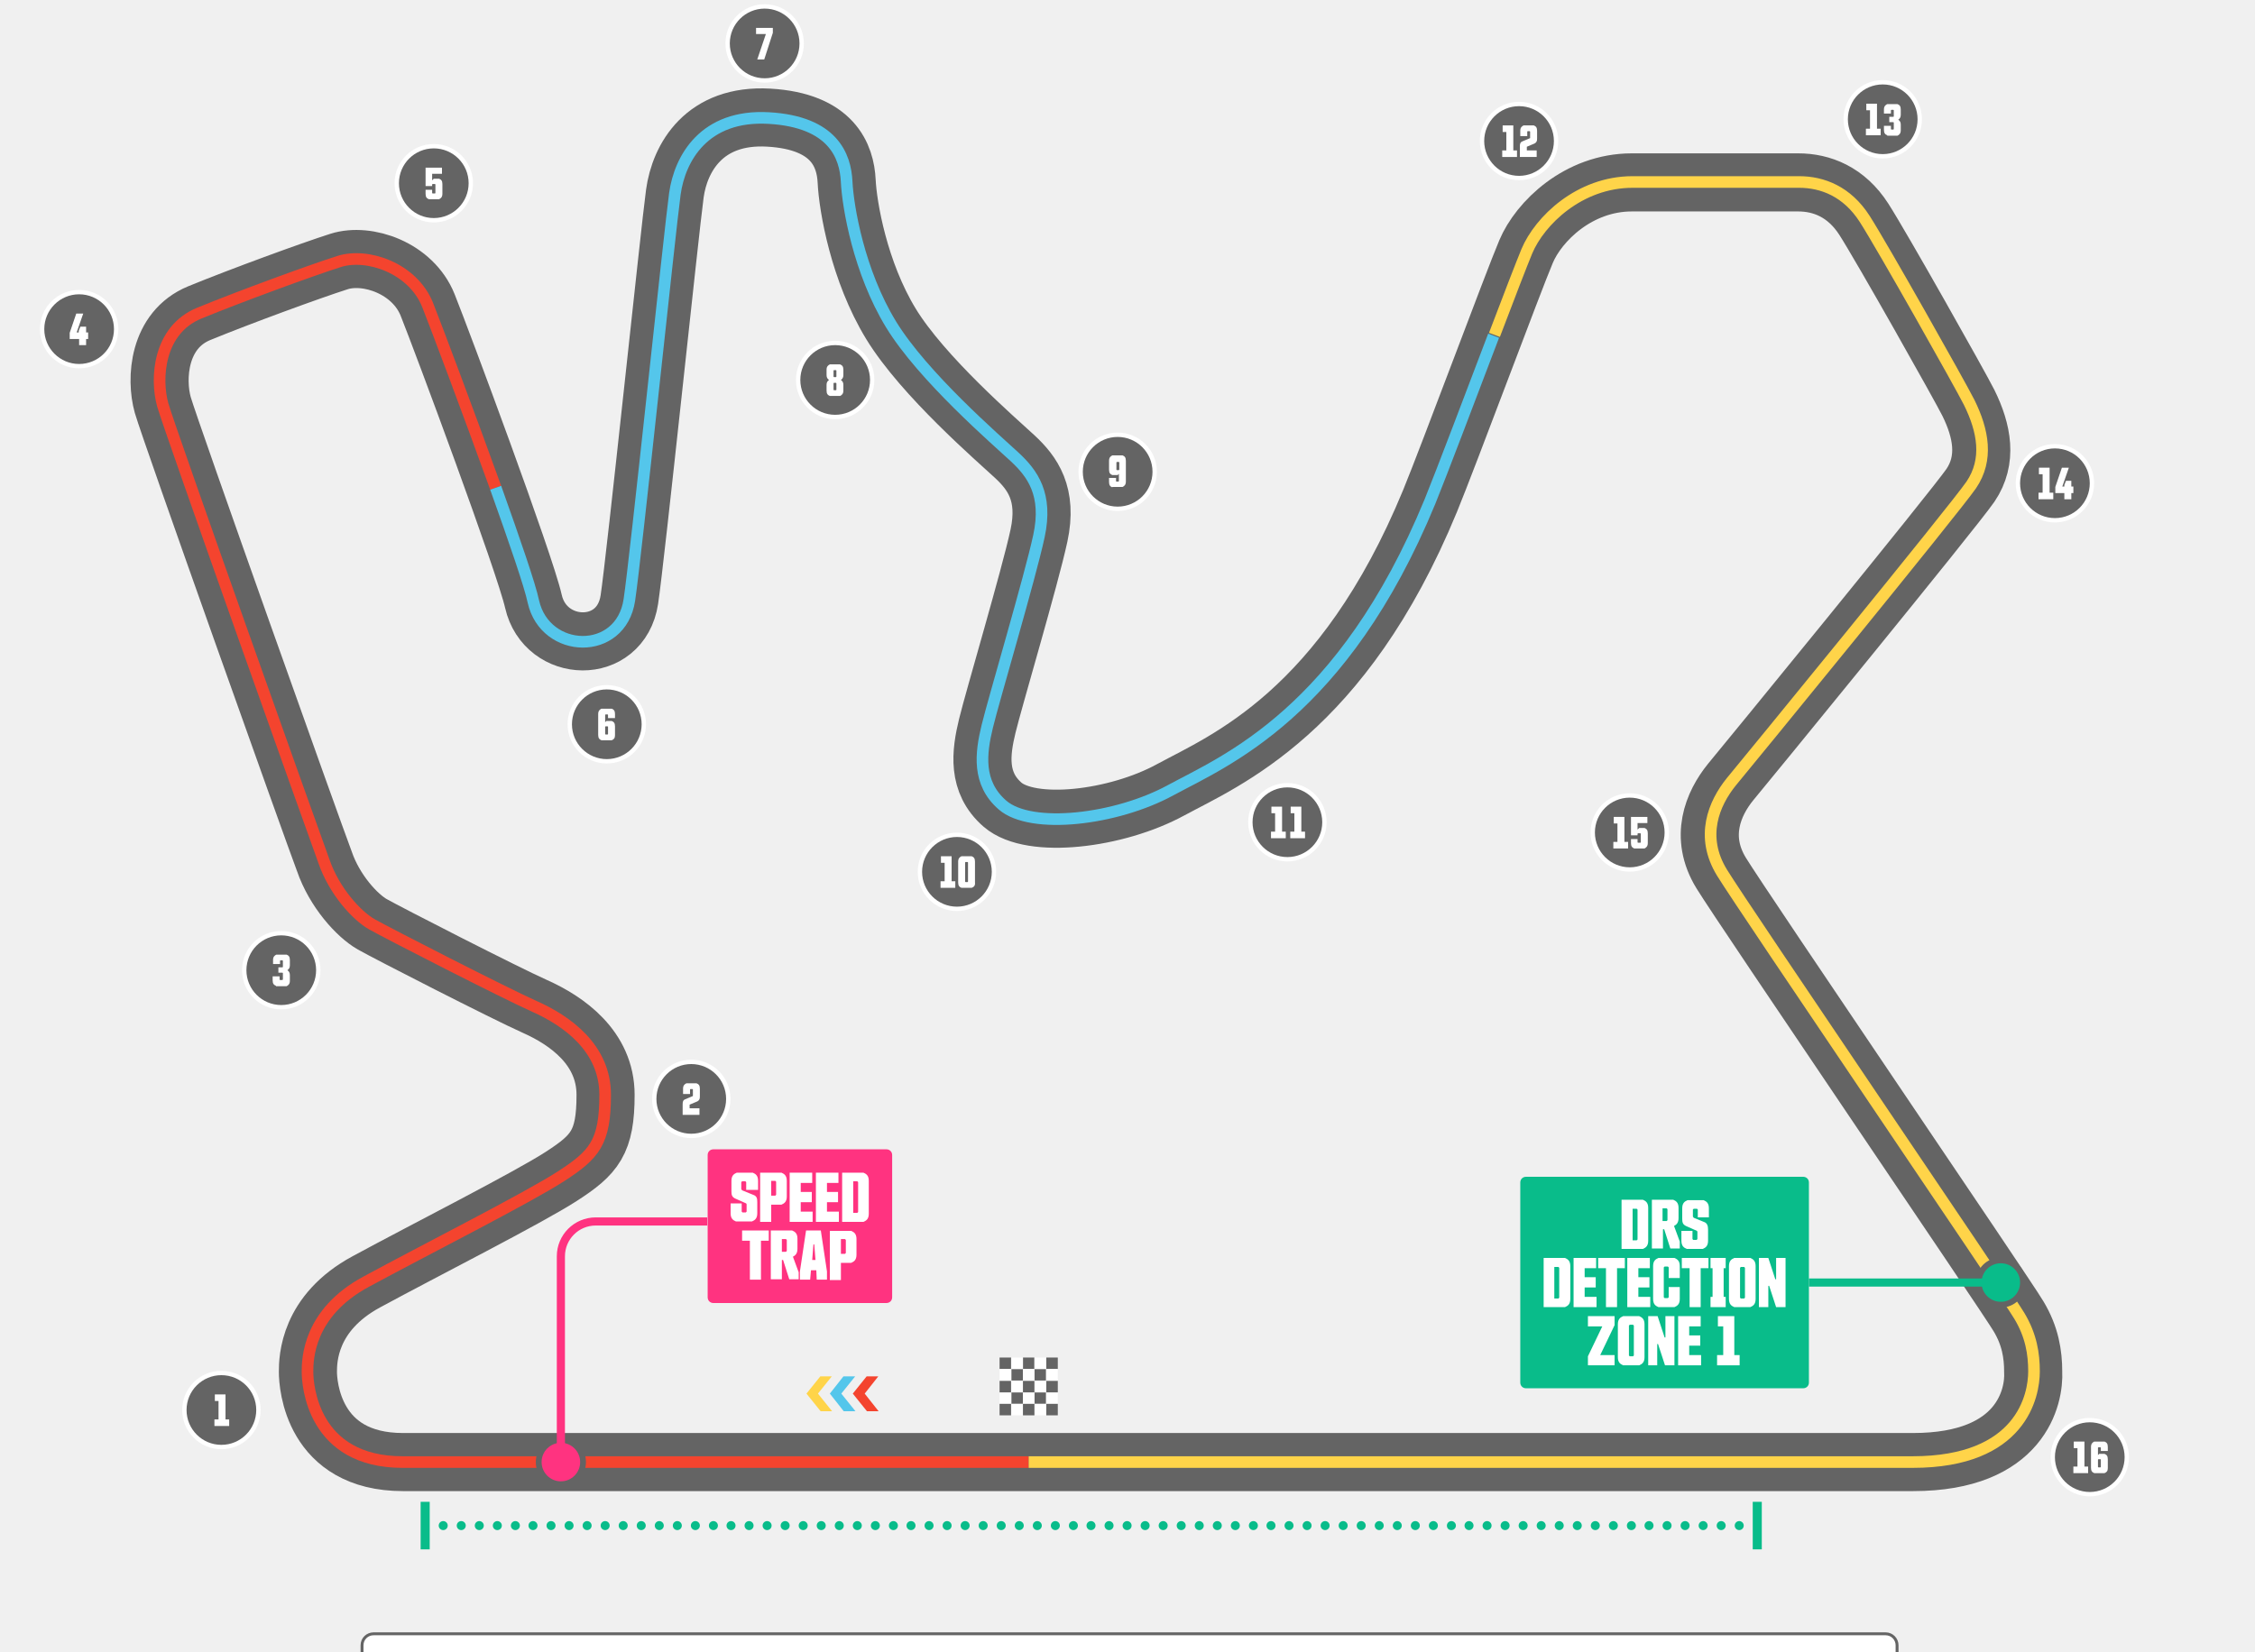
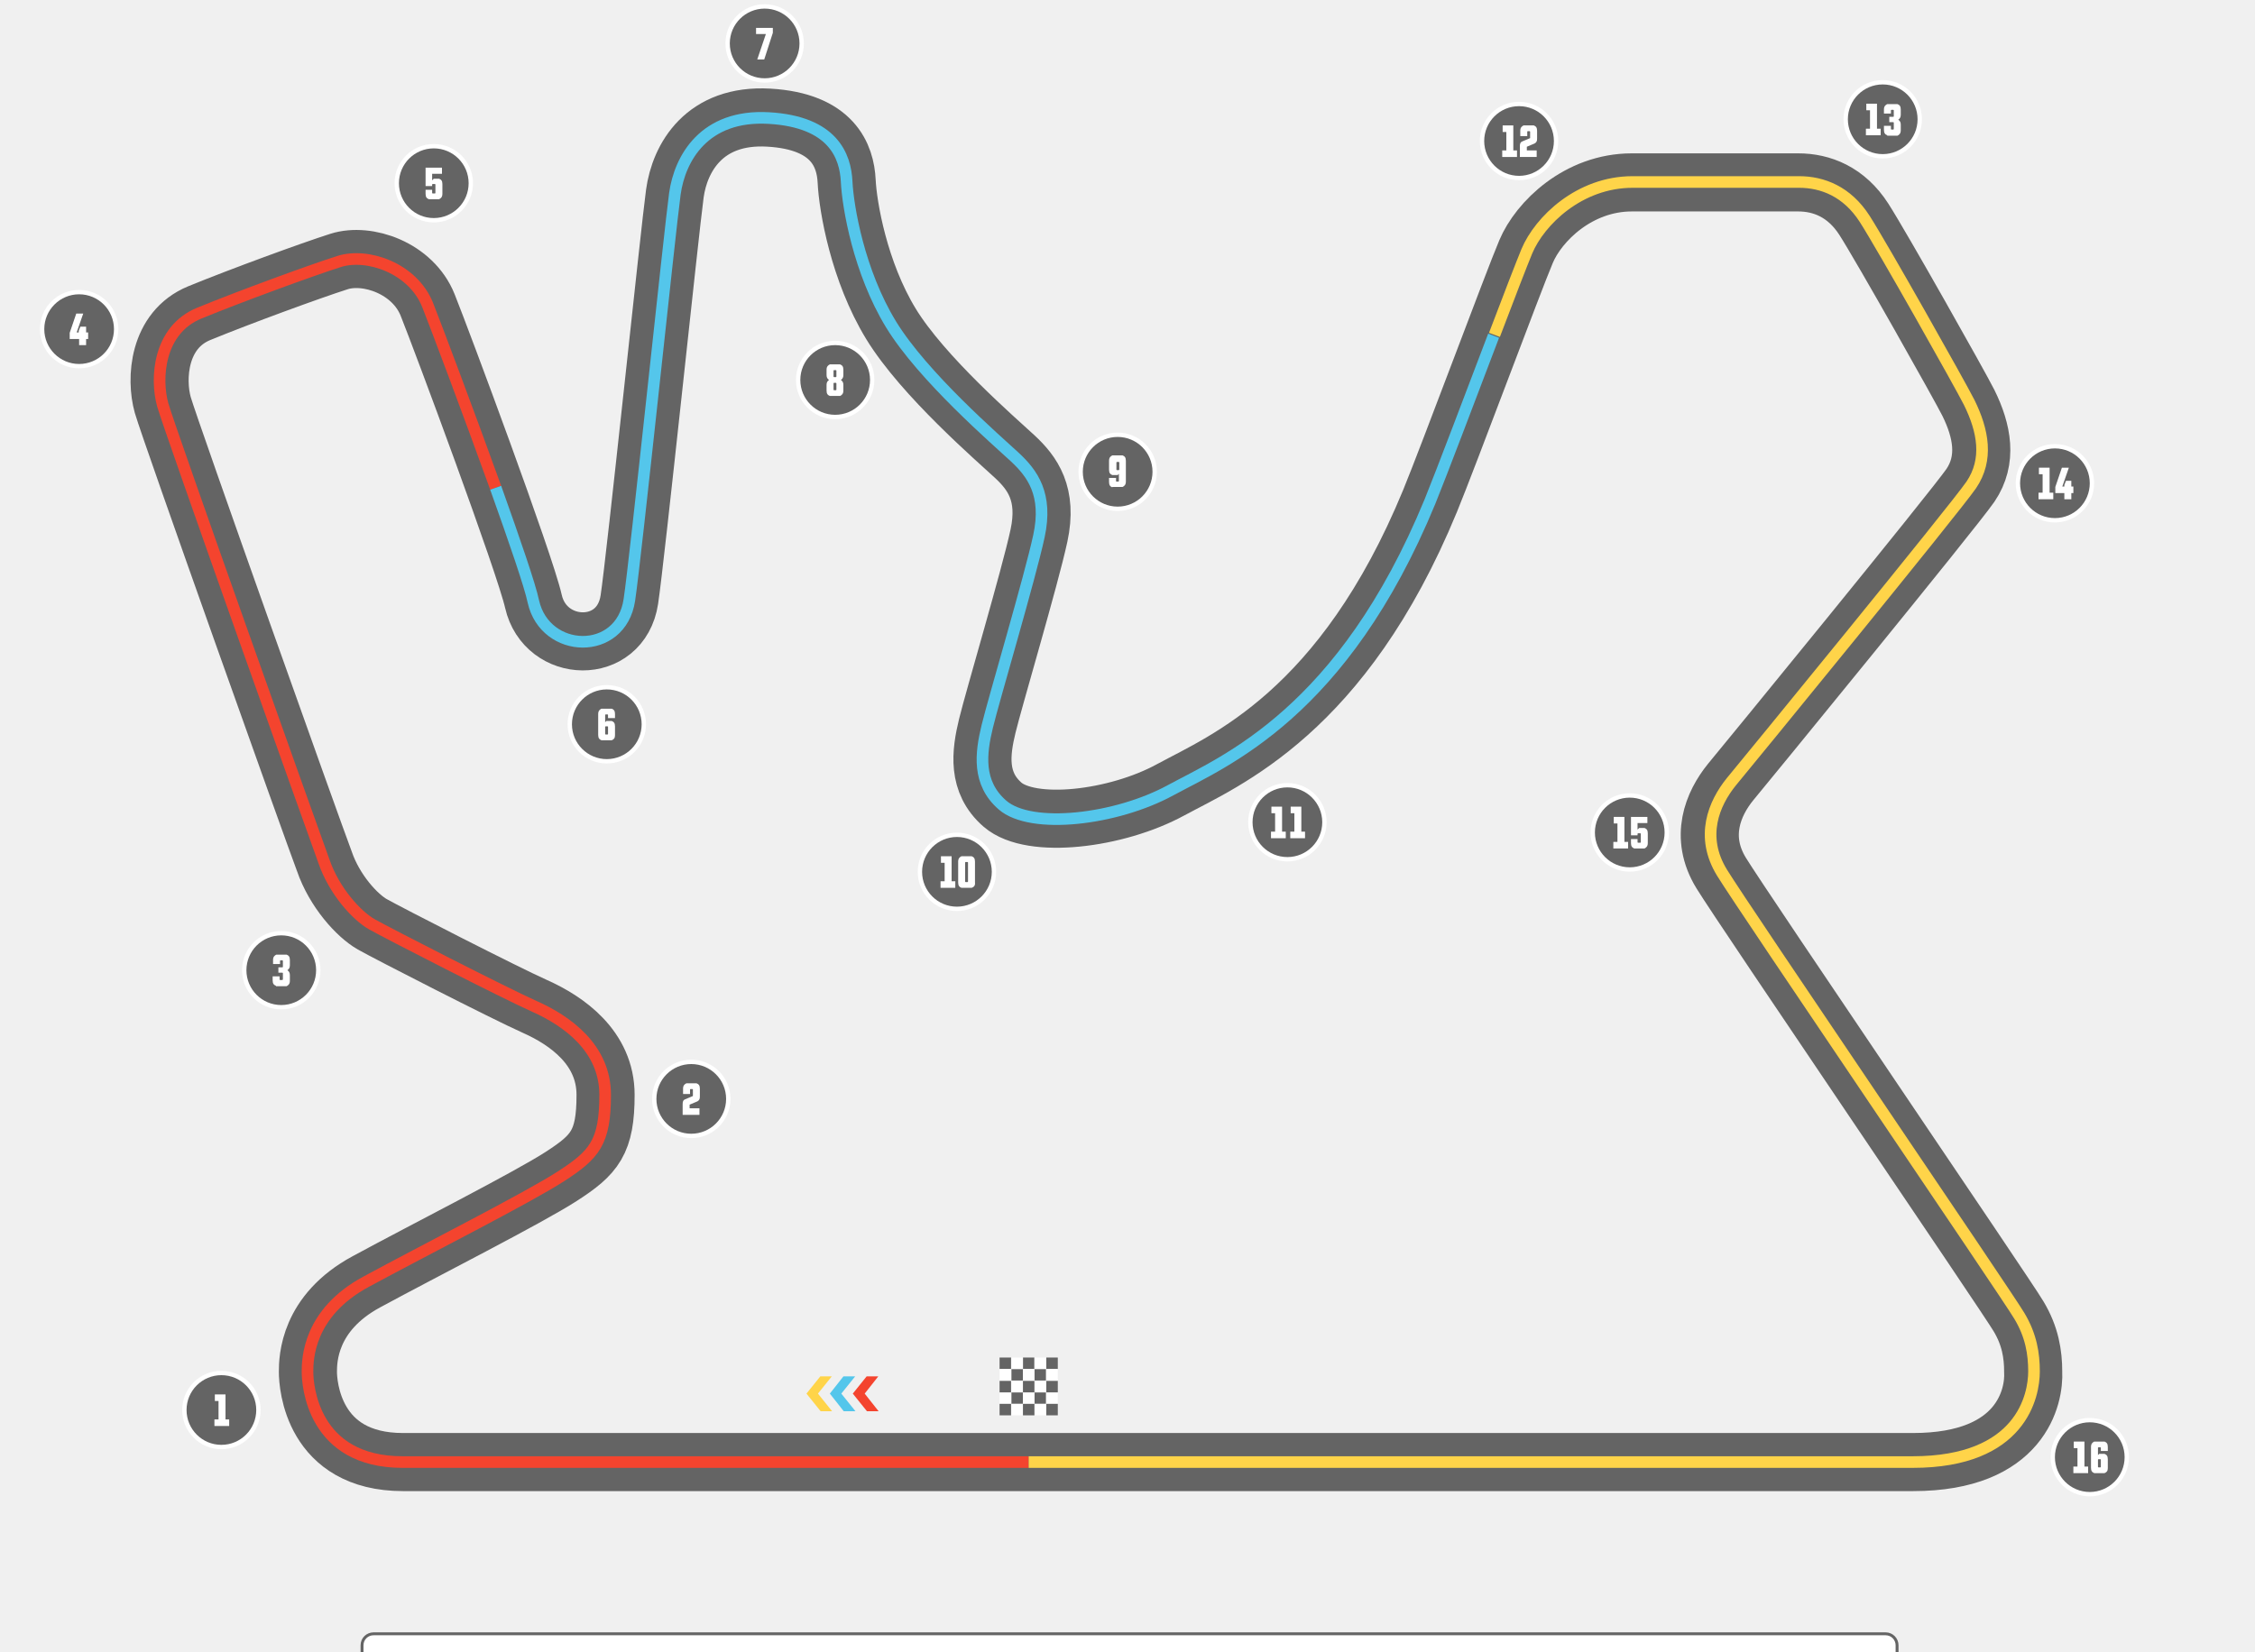
<svg xmlns="http://www.w3.org/2000/svg" xmlns:xlink="http://www.w3.org/1999/xlink" version="1.1" x="0px" y="0px" viewBox="0 0 550 403" style="enable-background:new 0 0 550 443.7;" xml:space="preserve">
  <style type="text/css">
	.st0{fill:none;stroke:#646464;stroke-width:14.173;stroke-miterlimit:10;}
	.st1{fill:none;stroke:#F4442E;stroke-width:2.835;stroke-miterlimit:10;}
	.st2{fill:none;stroke:#FFD449;stroke-width:2.835;stroke-miterlimit:10;}
	.st3{fill:none;stroke:#54C6EB;stroke-width:2.835;stroke-miterlimit:10;}
	.st4{fill:none;stroke:#FFFFFF;stroke-width:2.126;}
	.st5{fill:#646464;}
	.st6{fill:#FFFFFF;}
	.st7{fill:#09BC8A;}
	.st8{fill:none;stroke:#646464;stroke-width:2.835;stroke-miterlimit:10;}
	.st9{fill:none;stroke:#09BC8A;stroke-width:2.21;stroke-miterlimit:10;}
	.st10{fill:none;stroke:#09BC8A;stroke-width:1.984;stroke-miterlimit:10;}
	.st11{fill:#FF3380;}
	.st12{fill:none;stroke:#FF3380;stroke-width:1.984;stroke-miterlimit:10;}
	.st13{fill:none;stroke:#646464;stroke-width:0.709;stroke-miterlimit:10;}
	.st14{fill:none;stroke:#F4442E;stroke-width:5.669;stroke-miterlimit:10;}
	.st15{fill:none;stroke:#54C6EB;stroke-width:5.669;stroke-miterlimit:10;}
	.st16{fill:none;stroke:#FFD449;stroke-width:5.669;stroke-miterlimit:10;}
	.st17{fill:none;stroke:#09BC8A;stroke-width:2.835;stroke-miterlimit:10;}
	.st18{clip-path:url(#SVGID_00000144325710163204993690000011819298922163627648_);}
	.st19{fill:#F4442E;}
	.st20{fill:#54C6EB;}
	.st21{fill:#FFD449;}
</style>
  <g id="コース">
    <path class="st0" d="M466.6,356.7c0,0-351.7,0-368.3,0c-22,0-23.2-18.9-23.2-22c0-3.1,0.2-14.4,14.3-22c14-7.6,39.3-20.4,47.5-25.7   s10.8-8.3,10.8-19.9c0-11.5-9.5-18.1-17.1-21.5c-7.6-3.4-36.1-18-39.8-20.1c-3.7-2.1-9.2-8.1-11.7-15.4   C76.4,203,41.5,105.1,39.7,98.8c-1.8-6.4-1.1-18.3,8.9-22.4c10-4.1,27.2-10.4,34.1-12.6s18,1.6,21.6,10.6s23.7,63,25.8,72.3   c2.9,12.8,21.3,13.4,23.4-0.4c1.5-9.8,9.9-90.4,11.1-99.1c1.2-8.7,7.2-19.4,22.9-18.5c15.7,0.9,18.7,9.3,19,15.5s3,22,10.8,34.8   s25.9,28.4,30.2,32.4c4.3,4,8.1,9.1,5.9,19.3c-2.2,10.2-11,39.8-12.6,46.4c-1.6,6.6-2.5,13.8,3.7,19.2c7,6.1,27.8,3.6,41-3.6   c13.3-7.2,42-18.8,63.3-70.5c4.6-11.2,20.3-53.5,23.4-60.8c3.1-7.4,12.8-16.9,25.8-16.9c13,0,34.9,0,40.6,0s11.7,2.3,16,9   s23.4,40.6,25.5,44.8c3.4,6.9,4.7,13.9,0.5,20.1c-4.2,6.1-55,68.2-58.5,72.4c-4.3,5.3-7.7,13.4-2.3,22.2   c5.4,8.8,69.7,103.3,72.5,108.1c2.9,4.8,3.6,9.3,3.6,13.6C496.2,340.5,493.2,356.7,466.6,356.7z" />
  </g>
  <g id="セクター">
    <path class="st1" d="M250.9,356.7c-76.4,0-145.5,0-152.7,0c-22,0-23.2-18.9-23.2-22c0-3.1,0.2-14.4,14.3-22   c14-7.6,39.3-20.4,47.5-25.7s10.8-8.3,10.8-19.9c0-11.5-9.5-18.1-17.1-21.5c-7.6-3.4-36.1-18-39.8-20.1c-3.7-2.1-9.2-8.1-11.7-15.4   C76.4,203,41.5,105.1,39.7,98.8c-1.8-6.4-1.1-18.3,8.9-22.4c10-4.1,27.2-10.4,34.1-12.6s18,1.6,21.6,10.6   c2.1,5.3,10,26.3,16.6,44.6" />
    <path class="st2" d="M364.5,81.7c3.6-9.5,6.7-17.5,7.9-20.4c3.1-7.4,12.8-16.9,25.8-16.9c13,0,34.9,0,40.6,0s11.7,2.3,16,9   s23.4,40.6,25.5,44.8c3.4,6.9,4.7,13.9,0.5,20.1c-4.2,6.1-55,68.2-58.5,72.4c-4.3,5.3-7.7,13.4-2.3,22.2   c5.4,8.8,69.7,103.3,72.5,108.1c2.9,4.8,3.6,9.3,3.6,13.6c0,5.8-3,22.1-29.6,22.1c0,0-114.3,0-215.6,0" />
    <path class="st3" d="M120.9,119c4.5,12.6,8.4,23.9,9.2,27.8c2.9,12.8,21.3,13.4,23.4-0.4c1.5-9.8,9.9-90.4,11.1-99.1   c1.2-8.7,7.2-19.4,22.9-18.5c15.7,0.9,18.7,9.3,19,15.5s3,22,10.8,34.8s25.9,28.4,30.2,32.4c4.3,4,8.1,9.1,5.9,19.3   c-2.2,10.2-11,39.8-12.6,46.4c-1.6,6.6-2.5,13.8,3.7,19.2c7,6.1,27.8,3.6,41-3.6c13.3-7.2,42-18.8,63.3-70.5   c2.8-6.9,9.8-25.4,15.5-40.4" />
  </g>
  <g id="コーナー番号">
    <g>
      <g>
        <circle class="st4" cx="54" cy="344" r="8.5" />
        <circle class="st5" cx="54" cy="344" r="8.5" />
      </g>
      <g>
        <path class="st6" d="M52.3,347.9v-1.6h1v-4.5h-0.9v-1.6h2.6v6.1h0.9v1.6H52.3z" />
      </g>
    </g>
    <g>
      <g>
        <circle class="st4" cx="168.6" cy="268.1" r="8.5" />
        <circle class="st5" cx="168.6" cy="268.1" r="8.5" />
      </g>
      <g>
        <path class="st6" d="M166.5,272v-2.6c0-0.6,0.1-1,0.6-1.2l1.9-0.8v-1.6l-0.1-0.1h-0.5l-0.1,0.1v1.1h-1.7v-1.3     c0-0.8,0.4-1.1,0.8-1.3h2.5c0.5,0.2,0.8,0.5,0.8,1.3v1.9c0,0.6-0.1,0.9-0.6,1.2l-1.9,0.8v0.9h2.4v1.6H166.5z" />
      </g>
    </g>
    <g>
      <g>
        <circle class="st4" cx="68.6" cy="236.7" r="8.5" />
        <circle class="st5" cx="68.6" cy="236.7" r="8.5" />
      </g>
      <g>
        <path class="st6" d="M67.3,240.5c-0.5-0.2-0.8-0.5-0.8-1.3v-1h1.7v0.8l0.1,0.1h0.5L69,239v-1.6l-0.1-0.1h-1V236h1l0.1-0.1v-1.5     l-0.1-0.1h-0.5l-0.1,0.1v0.8h-1.7v-1c0-0.8,0.4-1.1,0.8-1.3h2.5c0.5,0.2,0.8,0.5,0.8,1.3v1.3c0,0.6-0.2,0.9-0.6,1.2     c0.4,0.3,0.6,0.6,0.6,1.2v1.4c0,0.8-0.4,1.1-0.8,1.3H67.3z" />
      </g>
    </g>
    <g>
      <g>
        <circle class="st4" cx="19.3" cy="80.3" r="8.5" />
        <circle class="st5" cx="19.3" cy="80.3" r="8.5" />
      </g>
      <g>
        <path class="st6" d="M21,82.7v1.5h-1.7v-1.5H17v-1.5l1.6-4.7h1.7l-1.6,4.6h0.5v-0.4l0.4-1H21v1.4h0.5v1.6H21z" />
      </g>
    </g>
    <g>
      <g>
        <circle class="st4" cx="105.8" cy="44.7" r="8.5" />
        <circle class="st5" cx="105.8" cy="44.7" r="8.5" />
      </g>
      <g>
        <path class="st6" d="M104.6,48.6c-0.5-0.2-0.8-0.5-0.8-1.3v-1h1.6v0.8l0.1,0.1h0.6l0.1-0.1V45l-0.1-0.1h-0.6l-0.1,0.1v0.4h-1.6     v-4.5h4v1.5h-2.4v1.6l0.4-0.4h1.3c0.5,0.2,0.8,0.5,0.8,1.3v2.4c0,0.8-0.4,1.1-0.8,1.3H104.6z" />
      </g>
    </g>
    <g>
      <g>
        <circle class="st4" cx="148" cy="176.7" r="8.5" />
        <circle class="st5" cx="148" cy="176.7" r="8.5" />
      </g>
      <g>
        <path class="st6" d="M149.2,180.6h-2.5c-0.5-0.2-0.8-0.5-0.8-1.3v-5.1c0-0.8,0.4-1.1,0.8-1.3h2.5c0.5,0.2,0.8,0.5,0.8,1.3v1h-1.7     v-0.8l-0.1-0.1h-0.5l-0.1,0.1v1.8l0.3-0.3h1.3c0.5,0.2,0.8,0.5,0.8,1.3v2.2C150,180.1,149.7,180.4,149.2,180.6z M148.2,179.2     l0.1-0.1v-1.8l-0.1-0.1h-0.5l-0.1,0.1v1.8l0.1,0.1H148.2z" />
      </g>
    </g>
    <g>
      <g>
        <circle class="st4" cx="186.5" cy="10.6" r="8.5" />
        <circle class="st5" cx="186.5" cy="10.6" r="8.5" />
      </g>
      <g>
        <path class="st6" d="M184.7,14.5l2.1-6.2h-2.4V6.8h4.1V8l-2.1,6.5H184.7z" />
      </g>
    </g>
    <g>
      <g>
        <circle class="st4" cx="203.7" cy="92.7" r="8.5" />
        <circle class="st5" cx="203.7" cy="92.7" r="8.5" />
      </g>
      <g>
        <path class="st6" d="M202.4,96.6c-0.5-0.2-0.8-0.5-0.8-1.3v-1.4c0-0.6,0.2-0.9,0.6-1.2c-0.4-0.3-0.6-0.6-0.6-1.2v-1.3     c0-0.8,0.4-1.1,0.8-1.3h2.5c0.5,0.2,0.8,0.5,0.8,1.3v1.3c0,0.6-0.2,0.9-0.6,1.2c0.4,0.3,0.6,0.6,0.6,1.2v1.4     c0,0.8-0.4,1.1-0.8,1.3H202.4z M203.3,91.9l0.1,0.1h0.5l0.1-0.1v-1.5l-0.1-0.1h-0.5l-0.1,0.1V91.9z M204,95.1v-1.6l-0.1-0.1h-0.5     l-0.1,0.1v1.6l0.1,0.1h0.5L204,95.1z" />
      </g>
    </g>
    <g>
      <g>
        <circle class="st4" cx="272.6" cy="115.1" r="8.5" />
        <circle class="st5" cx="272.6" cy="115.1" r="8.5" />
      </g>
      <g>
        <path class="st6" d="M271.3,118.9c-0.5-0.2-0.8-0.5-0.8-1.3v-1h1.7v0.8l0.1,0.1h0.5l0.1-0.1v-1.8l-0.3,0.3h-1.3     c-0.5-0.2-0.8-0.5-0.8-1.3v-2.2c0-0.8,0.4-1.1,0.8-1.3h2.5c0.5,0.2,0.8,0.5,0.8,1.3v5.1c0,0.8-0.4,1.1-0.8,1.3H271.3z M273,114.6     v-1.8l-0.1-0.1h-0.5l-0.1,0.1v1.8l0.1,0.1h0.5L273,114.6z" />
      </g>
    </g>
    <g>
      <g>
        <circle class="st4" cx="370.5" cy="34.4" r="8.5" />
        <circle class="st5" cx="370.5" cy="34.4" r="8.5" />
      </g>
      <g>
        <path class="st6" d="M366.4,38.3v-1.6h1v-4.5h-0.9v-1.6h2.6v6.1h0.9v1.6H366.4z" />
        <path class="st6" d="M370.7,38.3v-2.6c0-0.6,0.1-1,0.6-1.2l1.9-0.8v-1.6l-0.1-0.1h-0.5l-0.1,0.1v1.1h-1.7v-1.3     c0-0.8,0.4-1.1,0.8-1.3h2.5c0.5,0.2,0.8,0.5,0.8,1.3v1.9c0,0.6-0.1,0.9-0.6,1.2l-1.9,0.8v0.9h2.4v1.6H370.7z" />
      </g>
    </g>
    <g>
      <g>
        <circle class="st4" cx="459.2" cy="29.1" r="8.5" />
        <circle class="st5" cx="459.2" cy="29.1" r="8.5" />
      </g>
      <g>
        <path class="st6" d="M455.1,33v-1.6h1v-4.5h-0.9v-1.6h2.6v6.1h0.9V33H455.1z" />
        <path class="st6" d="M460.3,33c-0.5-0.2-0.8-0.5-0.8-1.3v-1h1.7v0.8l0.1,0.1h0.5l0.1-0.1v-1.6l-0.1-0.1h-1v-1.3h1l0.1-0.1v-1.5     l-0.1-0.1h-0.5l-0.1,0.1v0.8h-1.7v-1c0-0.8,0.4-1.1,0.8-1.3h2.5c0.5,0.2,0.8,0.5,0.8,1.3v1.3c0,0.6-0.2,0.9-0.6,1.2     c0.4,0.3,0.6,0.6,0.6,1.2v1.4c0,0.8-0.4,1.1-0.8,1.3H460.3z" />
      </g>
    </g>
    <g>
      <g>
        <circle class="st4" cx="501.2" cy="117.9" r="8.5" />
        <circle class="st5" cx="501.2" cy="117.9" r="8.5" />
      </g>
      <g>
        <path class="st6" d="M497.2,121.8v-1.6h1v-4.5h-0.9v-1.6h2.6v6.1h0.9v1.6H497.2z" />
        <path class="st6" d="M505.2,120.3v1.5h-1.7v-1.5h-2.2v-1.5l1.6-4.7h1.7l-1.6,4.6h0.5v-0.4l0.4-1h1.3v1.4h0.5v1.6H505.2z" />
      </g>
    </g>
    <g>
      <g>
        <circle class="st4" cx="397.5" cy="203.1" r="8.5" />
        <circle class="st5" cx="397.5" cy="203.1" r="8.5" />
      </g>
      <g>
        <path class="st6" d="M393.5,207v-1.6h1v-4.5h-0.9v-1.6h2.6v6.1h0.9v1.6H393.5z" />
        <path class="st6" d="M398.6,207c-0.5-0.2-0.8-0.5-0.8-1.3v-1h1.6v0.8l0.1,0.1h0.6l0.1-0.1v-2.1l-0.1-0.1h-0.6l-0.1,0.1v0.4h-1.6     v-4.5h4v1.5h-2.4v1.6l0.4-0.4h1.3c0.5,0.2,0.8,0.5,0.8,1.3v2.4c0,0.8-0.4,1.1-0.8,1.3H398.6z" />
      </g>
    </g>
    <g>
      <g>
        <circle class="st4" cx="509.7" cy="355.5" r="8.5" />
        <circle class="st5" cx="509.7" cy="355.5" r="8.5" />
      </g>
      <g>
        <path class="st6" d="M505.7,359.4v-1.6h1v-4.5h-0.9v-1.6h2.6v6.1h0.9v1.6H505.7z" />
        <path class="st6" d="M513.3,359.4h-2.5c-0.5-0.2-0.8-0.5-0.8-1.3V353c0-0.8,0.4-1.1,0.8-1.3h2.5c0.5,0.2,0.8,0.5,0.8,1.3v1h-1.7     v-0.8l-0.1-0.1h-0.5l-0.1,0.1v1.8l0.3-0.3h1.3c0.5,0.2,0.8,0.5,0.8,1.3v2.2C514.1,358.9,513.8,359.2,513.3,359.4z M512.3,358     l0.1-0.1v-1.8l-0.1-0.1h-0.5l-0.1,0.1v1.8l0.1,0.1H512.3z" />
      </g>
    </g>
    <g>
      <g>
        <circle class="st4" cx="233.4" cy="212.7" r="8.5" />
        <circle class="st5" cx="233.4" cy="212.7" r="8.5" />
      </g>
      <g>
        <path class="st6" d="M229.4,216.6V215h1v-4.5h-0.9v-1.6h2.6v6.1h0.9v1.6H229.4z" />
        <path class="st6" d="M237,216.6h-2.5c-0.5-0.2-0.8-0.5-0.8-1.3v-5.1c0-0.8,0.4-1.1,0.8-1.3h2.5c0.5,0.2,0.8,0.5,0.8,1.3v5.1     C237.9,216.1,237.5,216.4,237,216.6z M236.1,210.4l-0.1-0.1h-0.5l-0.1,0.1v4.7l0.1,0.1h0.5l0.1-0.1V210.4z" />
      </g>
    </g>
    <g>
      <g>
        <circle class="st4" cx="314" cy="200.6" r="8.5" />
        <circle class="st5" cx="314" cy="200.6" r="8.5" />
      </g>
      <g>
        <path class="st6" d="M310,204.5v-1.6h1v-4.5h-0.9v-1.6h2.6v6.1h0.9v1.6H310z" />
        <path class="st6" d="M314.7,204.5v-1.6h1v-4.5h-0.9v-1.6h2.6v6.1h0.9v1.6H314.7z" />
      </g>
    </g>
  </g>
-   <g id="DRS">
-     <g>
-       <g>
-         <path class="st7" d="M441.2,337.3c0,0.8-0.6,1.4-1.4,1.4h-67.6c-0.8,0-1.4-0.6-1.4-1.4v-48.8c0-0.8,0.6-1.4,1.4-1.4h32.4     c0.8,0,2.1,0,2.8,0h32.4c0.8,0,1.4,0.6,1.4,1.4V337.3z" />
-       </g>
-       <g>
-         <path class="st6" d="M402,302.7c0,1.3-0.6,1.7-1.3,2h-5.2v-12h5.2c0.7,0.3,1.3,0.7,1.3,2V302.7z M398.2,294.9v7.7h1l0.2-0.2v-7.3     l-0.2-0.2H398.2z" />
-         <path class="st6" d="M402.9,304.7v-12h5.2c0.7,0.3,1.3,0.7,1.3,2v2.5c0,1.1-0.5,1.6-1.1,1.9l1.4,3.8v1.7h-2.3l-1.5-4.7h-0.3v4.7     H402.9z M405.5,294.9v3h1l0.2-0.2v-2.7l-0.2-0.2H405.5z" />
-         <path class="st6" d="M416.6,300v2.7c0,1.3-0.6,1.7-1.3,2h-3.9c-0.7-0.3-1.3-0.7-1.3-2v-2.4h2.7v2l0.2,0.2h0.8l0.2-0.2v-1.8     l-0.1-0.2l-2.7-1.2c-0.8-0.4-0.9-0.9-0.9-1.8v-2.5c0-1.3,0.6-1.7,1.3-2h3.9c0.7,0.3,1.3,0.7,1.3,2v2.2h-2.7v-1.9l-0.2-0.2h-0.8     l-0.2,0.2v1.7l0.2,0.3l2.7,1.1C416.4,298.5,416.6,299.1,416.6,300z" />
-         <path class="st6" d="M383,316.9c0,1.3-0.6,1.7-1.3,2h-5.2v-12h5.2c0.7,0.3,1.3,0.7,1.3,2V316.9z M379.1,309.1v7.7h1l0.2-0.2v-7.3     l-0.2-0.2H379.1z" />
-         <path class="st6" d="M383.8,306.9h5.5v2.5h-2.8v2.2h2.7v2.5h-2.7v2.3h2.9v2.5h-5.6V306.9z" />
-         <path class="st6" d="M394.4,309.4v9.5h-2.7v-9.5h-1.9v-2.5h6.5v2.5H394.4z" />
-         <path class="st6" d="M396.9,306.9h5.5v2.5h-2.8v2.2h2.7v2.5h-2.7v2.3h2.9v2.5h-5.6V306.9z" />
-         <path class="st6" d="M409.7,316.9c0,1.3-0.6,1.7-1.3,2h-3.9c-0.7-0.3-1.3-0.7-1.3-2v-8c0-1.3,0.6-1.7,1.3-2h3.9     c0.7,0.3,1.3,0.7,1.3,2v2.9h-2.7v-2.6l-0.2-0.2h-0.8l-0.2,0.2v7.3l0.2,0.2h0.8l0.2-0.2v-2.5h2.7V316.9z" />
-         <path class="st6" d="M414.8,309.4v9.5h-2.7v-9.5h-1.9v-2.5h6.5v2.5H414.8z" />
-         <path class="st6" d="M417.2,318.9v-2.5h0.5v-7h-0.5v-2.5h3.7v2.5h-0.5v7h0.5v2.5H417.2z" />
-         <path class="st6" d="M428.2,316.9c0,1.3-0.6,1.7-1.3,2H423c-0.7-0.3-1.3-0.7-1.3-2v-8c0-1.3,0.6-1.7,1.3-2h3.9     c0.7,0.3,1.3,0.7,1.3,2V316.9z M425.6,309.3l-0.2-0.2h-0.8l-0.2,0.2v7.3l0.2,0.2h0.8l0.2-0.2V309.3z" />
-         <path class="st6" d="M433.2,306.9h2.3v12h-2.3l-1.7-5.2h-0.2v5.2H429v-12h2.3l1.7,5.2h0.2V306.9z" />
-         <path class="st6" d="M390.8,323.6h-3.5v-2.5h6.5v2.2l-3.5,7.3h3.5v2.5h-6.5v-2.2L390.8,323.6z" />
-         <path class="st6" d="M401.1,331.1c0,1.3-0.6,1.7-1.3,2h-3.9c-0.7-0.3-1.3-0.7-1.3-2v-8c0-1.3,0.6-1.7,1.3-2h3.9     c0.7,0.3,1.3,0.7,1.3,2V331.1z M398.5,323.4l-0.2-0.2h-0.8l-0.2,0.2v7.3l0.2,0.2h0.8l0.2-0.2V323.4z" />
-         <path class="st6" d="M406.1,321.1h2.3v12h-2.3l-1.7-5.2h-0.2v5.2H402v-12h2.3l1.7,5.2h0.2V321.1z" />
-         <path class="st6" d="M409.3,321.1h5.5v2.5H412v2.2h2.7v2.5H412v2.3h2.9v2.5h-5.6V321.1z" />
-         <path class="st6" d="M418.8,333.1v-2.5h1.5v-7h-1.3v-2.5h4v9.5h1.3v2.5H418.8z" />
-       </g>
-     </g>
-     <g>
-       <circle class="st8" cx="488" cy="312.9" r="4.7" />
-       <circle class="st7" cx="488" cy="312.9" r="4.7" />
-     </g>
-     <g>
-       <g>
-         <g>
-           <g>
-             <line class="st9" x1="428.6" y1="378" x2="428.6" y2="366.4" />
-           </g>
-           <g>
-             <ellipse class="st7" cx="424.2" cy="372.2" rx="1.1" ry="1.1" />
-           </g>
-           <g>
-             <path class="st7" d="M418.7,372.2c0-0.6,0.5-1.1,1.1-1.1c0.6,0,1.1,0.5,1.1,1.1s-0.5,1.1-1.1,1.1       C419.2,373.3,418.7,372.8,418.7,372.2z" />
-           </g>
-           <g>
-             <path class="st7" d="M414.3,372.2c0-0.6,0.5-1.1,1.1-1.1c0.6,0,1.1,0.5,1.1,1.1s-0.5,1.1-1.1,1.1       C414.8,373.3,414.3,372.8,414.3,372.2z" />
-           </g>
-           <g>
-             <ellipse class="st7" cx="411" cy="372.2" rx="1.1" ry="1.1" />
-           </g>
-           <g>
-             <ellipse class="st7" cx="406.6" cy="372.2" rx="1.1" ry="1.1" />
-           </g>
-           <g>
-             <ellipse class="st7" cx="402.2" cy="372.2" rx="1.1" ry="1.1" />
-           </g>
-           <g>
-             <path class="st7" d="M396.8,372.2c0-0.6,0.5-1.1,1.1-1.1c0.6,0,1.1,0.5,1.1,1.1s-0.5,1.1-1.1,1.1       C397.2,373.3,396.8,372.8,396.8,372.2z" />
-           </g>
-           <g>
-             <path class="st7" d="M392.4,372.2c0-0.6,0.5-1.1,1.1-1.1c0.6,0,1.1,0.5,1.1,1.1s-0.5,1.1-1.1,1.1       C392.9,373.3,392.4,372.8,392.4,372.2z" />
-           </g>
-           <g>
-             <ellipse class="st7" cx="389.1" cy="372.2" rx="1.1" ry="1.1" />
-           </g>
-           <g>
-             <ellipse class="st7" cx="384.7" cy="372.2" rx="1.1" ry="1.1" />
-           </g>
-           <g>
-             <path class="st7" d="M379.2,372.2c0-0.6,0.5-1.1,1.1-1.1c0.6,0,1.1,0.5,1.1,1.1s-0.5,1.1-1.1,1.1       C379.7,373.3,379.2,372.8,379.2,372.2z" />
-           </g>
-           <g>
-             <path class="st7" d="M374.8,372.2c0-0.6,0.5-1.1,1.1-1.1c0.6,0,1.1,0.5,1.1,1.1s-0.5,1.1-1.1,1.1       C375.3,373.3,374.8,372.8,374.8,372.2z" />
-           </g>
-           <g>
-             <ellipse class="st7" cx="371.5" cy="372.2" rx="1.1" ry="1.1" />
-           </g>
-           <g>
-             <ellipse class="st7" cx="367.1" cy="372.2" rx="1.1" ry="1.1" />
-           </g>
-           <g>
-             <ellipse class="st7" cx="362.7" cy="372.2" rx="1.1" ry="1.1" />
-           </g>
-           <g>
-             <path class="st7" d="M357.2,372.2c0-0.6,0.5-1.1,1.1-1.1c0.6,0,1.1,0.5,1.1,1.1s-0.5,1.1-1.1,1.1       C357.7,373.3,357.2,372.8,357.2,372.2z" />
-           </g>
-           <g>
-             <path class="st7" d="M352.9,372.2c0-0.6,0.5-1.1,1.1-1.1c0.6,0,1.1,0.5,1.1,1.1s-0.5,1.1-1.1,1.1       C353.3,373.3,352.9,372.8,352.9,372.2z" />
-           </g>
-           <g>
-             <ellipse class="st7" cx="349.6" cy="372.2" rx="1.1" ry="1.1" />
-           </g>
-           <g>
-             <ellipse class="st7" cx="345.2" cy="372.2" rx="1.1" ry="1.1" />
-           </g>
-           <g>
-             <path class="st7" d="M339.7,372.2c0-0.6,0.5-1.1,1.1-1.1c0.6,0,1.1,0.5,1.1,1.1s-0.5,1.1-1.1,1.1       C340.2,373.3,339.7,372.8,339.7,372.2z" />
-           </g>
-           <g>
-             <path class="st7" d="M335.3,372.2c0-0.6,0.5-1.1,1.1-1.1c0.6,0,1.1,0.5,1.1,1.1s-0.5,1.1-1.1,1.1       C335.8,373.3,335.3,372.8,335.3,372.2z" />
-           </g>
-           <g>
-             <ellipse class="st7" cx="332" cy="372.2" rx="1.1" ry="1.1" />
-           </g>
-           <g>
-             <ellipse class="st7" cx="327.6" cy="372.2" rx="1.1" ry="1.1" />
-           </g>
-           <g>
-             <ellipse class="st7" cx="323.2" cy="372.2" rx="1.1" ry="1.1" />
-           </g>
-           <g>
-             <path class="st7" d="M317.7,372.2c0-0.6,0.5-1.1,1.1-1.1c0.6,0,1.1,0.5,1.1,1.1s-0.5,1.1-1.1,1.1       C318.2,373.3,317.7,372.8,317.7,372.2z" />
-           </g>
-           <g>
-             <path class="st7" d="M313.3,372.2c0-0.6,0.5-1.1,1.1-1.1c0.6,0,1.1,0.5,1.1,1.1s-0.5,1.1-1.1,1.1       C313.8,373.3,313.3,372.8,313.3,372.2z" />
-           </g>
-           <g>
-             <ellipse class="st7" cx="310" cy="372.2" rx="1.1" ry="1.1" />
-           </g>
-           <g>
-             <ellipse class="st7" cx="305.7" cy="372.2" rx="1.1" ry="1.1" />
-           </g>
-           <g>
-             <ellipse class="st7" cx="301.3" cy="372.2" rx="1.1" ry="1.1" />
-           </g>
-           <g>
-             <ellipse class="st7" cx="296.9" cy="372.2" rx="1.1" ry="1.1" />
-           </g>
-           <g>
-             <ellipse class="st7" cx="292.5" cy="372.2" rx="1.1" ry="1.1" />
-           </g>
-           <g>
-             <ellipse class="st7" cx="288.1" cy="372.2" rx="1.1" ry="1.1" />
-           </g>
-           <g>
-             <ellipse class="st7" cx="283.7" cy="372.2" rx="1.1" ry="1.1" />
-           </g>
-           <g>
-             <ellipse class="st7" cx="279.3" cy="372.2" rx="1.1" ry="1.1" />
-           </g>
-           <g>
-             <ellipse class="st7" cx="274.9" cy="372.2" rx="1.1" ry="1.1" />
-           </g>
-           <g>
-             <ellipse class="st7" cx="270.5" cy="372.2" rx="1.1" ry="1.1" />
-           </g>
-           <g>
-             <ellipse class="st7" cx="266.1" cy="372.2" rx="1.1" ry="1.1" />
-           </g>
-           <g>
-             <ellipse class="st7" cx="261.8" cy="372.2" rx="1.1" ry="1.1" />
-           </g>
-           <g>
-             <ellipse class="st7" cx="257.4" cy="372.2" rx="1.1" ry="1.1" />
-           </g>
-           <g>
-             <ellipse class="st7" cx="253" cy="372.2" rx="1.1" ry="1.1" />
-           </g>
-           <g>
-             <ellipse class="st7" cx="248.6" cy="372.2" rx="1.1" ry="1.1" />
-           </g>
-           <g>
-             <ellipse class="st7" cx="244.2" cy="372.2" rx="1.1" ry="1.1" />
-           </g>
-           <g>
-             <ellipse class="st7" cx="239.8" cy="372.2" rx="1.1" ry="1.1" />
-           </g>
-           <g>
-             <ellipse class="st7" cx="235.4" cy="372.2" rx="1.1" ry="1.1" />
-           </g>
-           <g>
-             <ellipse class="st7" cx="231" cy="372.2" rx="1.1" ry="1.1" />
-           </g>
-           <g>
-             <ellipse class="st7" cx="226.6" cy="372.2" rx="1.1" ry="1.1" />
-           </g>
-           <g>
-             <ellipse class="st7" cx="222.2" cy="372.2" rx="1.1" ry="1.1" />
-           </g>
-           <g>
-             <ellipse class="st7" cx="217.9" cy="372.2" rx="1.1" ry="1.1" />
-           </g>
-           <g>
-             <ellipse class="st7" cx="213.5" cy="372.2" rx="1.1" ry="1.1" />
-           </g>
-           <g>
-             <ellipse class="st7" cx="209.1" cy="372.2" rx="1.1" ry="1.1" />
-           </g>
-           <g>
-             <ellipse class="st7" cx="204.7" cy="372.2" rx="1.1" ry="1.1" />
-           </g>
-           <g>
-             <ellipse class="st7" cx="200.3" cy="372.2" rx="1.1" ry="1.1" />
-           </g>
-           <g>
-             <ellipse class="st7" cx="195.9" cy="372.2" rx="1.1" ry="1.1" />
-           </g>
-           <g>
-             <ellipse class="st7" cx="191.5" cy="372.2" rx="1.1" ry="1.1" />
-           </g>
-           <g>
-             <ellipse class="st7" cx="187.1" cy="372.2" rx="1.1" ry="1.1" />
-           </g>
-           <g>
-             <ellipse class="st7" cx="182.7" cy="372.2" rx="1.1" ry="1.1" />
-           </g>
-           <g>
-             <ellipse class="st7" cx="178.3" cy="372.2" rx="1.1" ry="1.1" />
-           </g>
-           <g>
-             <ellipse class="st7" cx="174" cy="372.2" rx="1.1" ry="1.1" />
-           </g>
-           <g>
-             <ellipse class="st7" cx="169.6" cy="372.2" rx="1.1" ry="1.1" />
-           </g>
-           <g>
-             <ellipse class="st7" cx="165.2" cy="372.2" rx="1.1" ry="1.1" />
-           </g>
-           <g>
-             <ellipse class="st7" cx="160.8" cy="372.2" rx="1.1" ry="1.1" />
-           </g>
-           <g>
-             <ellipse class="st7" cx="156.4" cy="372.2" rx="1.1" ry="1.1" />
-           </g>
-           <g>
-             <ellipse class="st7" cx="152" cy="372.2" rx="1.1" ry="1.1" />
-           </g>
-           <g>
-             <ellipse class="st7" cx="147.6" cy="372.2" rx="1.1" ry="1.1" />
-           </g>
-           <g>
-             <ellipse class="st7" cx="143.2" cy="372.2" rx="1.1" ry="1.1" />
-           </g>
-           <g>
-             <ellipse class="st7" cx="138.8" cy="372.2" rx="1.1" ry="1.1" />
-           </g>
-           <g>
-             <ellipse class="st7" cx="134.4" cy="372.2" rx="1.1" ry="1.1" />
-           </g>
-           <g>
-             <ellipse class="st7" cx="130" cy="372.2" rx="1.1" ry="1.1" />
-           </g>
-           <g>
-             <ellipse class="st7" cx="125.7" cy="372.2" rx="1.1" ry="1.1" />
-           </g>
-           <g>
-             <ellipse class="st7" cx="121.3" cy="372.2" rx="1.1" ry="1.1" />
-           </g>
-           <g>
-             <ellipse class="st7" cx="116.9" cy="372.2" rx="1.1" ry="1.1" />
-           </g>
-           <g>
-             <ellipse class="st7" cx="112.5" cy="372.2" rx="1.1" ry="1.1" />
-           </g>
-           <g>
-             <ellipse class="st7" cx="108.1" cy="372.2" rx="1.1" ry="1.1" />
-           </g>
-           <g>
-             <line class="st9" x1="103.7" y1="378" x2="103.7" y2="366.4" />
-           </g>
-         </g>
-       </g>
-     </g>
-     <g>
-       <line class="st10" x1="488" y1="312.9" x2="441.2" y2="312.9" />
-     </g>
-   </g>
-   <g id="SPEED_x5F_TRAP">
-     <g>
-       <g>
-         <path class="st11" d="M217.6,316.5c0,0.8-0.6,1.4-1.4,1.4h-42.2c-0.8,0-1.4-0.6-1.4-1.4v-34.7c0-0.8,0.6-1.4,1.4-1.4h42.2     c0.8,0,1.4,0.6,1.4,1.4V316.5z" />
-       </g>
-       <g>
-         <path class="st6" d="M184.7,293.3v2.7c0,1.3-0.6,1.7-1.3,2h-3.9c-0.7-0.3-1.3-0.7-1.3-2v-2.4h2.7v2l0.2,0.2h0.8l0.2-0.2v-1.8     l-0.1-0.2l-2.7-1.2c-0.8-0.4-0.9-0.9-0.9-1.8v-2.5c0-1.3,0.6-1.7,1.3-2h3.9c0.7,0.3,1.3,0.7,1.3,2v2.2H182v-1.9l-0.2-0.2H181     l-0.2,0.2v1.7l0.2,0.3l2.7,1.1C184.6,291.8,184.7,292.4,184.7,293.3z" />
-         <path class="st6" d="M188.1,293.9v4.2h-2.7v-12h5.2c0.7,0.3,1.3,0.7,1.3,2v3.8c0,1.3-0.6,1.7-1.3,2H188.1z M188.1,288.2v3.5h1     l0.2-0.2v-3.2l-0.2-0.2H188.1z" />
-         <path class="st6" d="M192.6,286.1h5.5v2.5h-2.8v2.2h2.7v2.5h-2.7v2.3h2.9v2.5h-5.6V286.1z" />
-         <path class="st6" d="M199,286.1h5.5v2.5h-2.8v2.2h2.7v2.5h-2.7v2.3h2.9v2.5H199V286.1z" />
-         <path class="st6" d="M211.9,296.1c0,1.3-0.6,1.7-1.3,2h-5.2v-12h5.2c0.7,0.3,1.3,0.7,1.3,2V296.1z M208.1,288.2v7.7h1l0.2-0.2     v-7.3l-0.2-0.2H208.1z" />
-         <path class="st6" d="M185.6,302.7v9.5h-2.7v-9.5H181v-2.5h6.5v2.5H185.6z" />
-         <path class="st6" d="M188,312.2v-12h5.2c0.7,0.3,1.3,0.7,1.3,2v2.5c0,1.1-0.5,1.6-1.1,1.9l1.4,3.8v1.7h-2.3l-1.5-4.7h-0.3v4.7     H188z M190.7,302.4v3h1l0.2-0.2v-2.7l-0.2-0.2H190.7z" />
-         <path class="st6" d="M199.1,309.9h-1.3l-0.2,2.3h-2.5v-2l1.5-10h3.6l1.5,10v2h-2.5L199.1,309.9z M198.1,307.4h0.8l-0.3-3.8h-0.2     L198.1,307.4z" />
-         <path class="st6" d="M205.1,308.1v4.2h-2.7v-12h5.2c0.7,0.3,1.3,0.7,1.3,2v3.8c0,1.3-0.6,1.7-1.3,2H205.1z M205.1,302.4v3.5h1     l0.2-0.2v-3.2l-0.2-0.2H205.1z" />
-       </g>
-     </g>
-     <g>
-       <circle class="st8" cx="136.8" cy="356.7" r="4.7" />
-       <circle class="st11" cx="136.8" cy="356.7" r="4.7" />
-     </g>
-     <g>
-       <path class="st12" d="M172.5,298h-27.2c-4.7,0-8.5,3.8-8.5,8.5v50.2" />
-     </g>
-   </g>
  <g id="アイコン">
    <g>
      <rect x="243.8" y="331.2" class="st5" width="2.8" height="2.8" />
      <rect x="249.5" y="331.2" class="st5" width="2.8" height="2.8" />
      <rect x="246.7" y="334" class="st5" width="2.8" height="2.8" />
      <rect x="252.3" y="334" class="st5" width="2.8" height="2.8" />
      <rect x="246.7" y="339.7" class="st5" width="2.8" height="2.8" />
      <rect x="252.3" y="339.7" class="st5" width="2.8" height="2.8" />
      <rect x="255.2" y="331.2" class="st5" width="2.8" height="2.8" />
      <rect x="252.3" y="331.2" class="st6" width="2.8" height="2.8" />
      <rect x="246.7" y="331.2" class="st6" width="2.8" height="2.8" />
      <rect x="243.8" y="334" class="st6" width="2.8" height="2.8" />
      <rect x="249.5" y="334" class="st6" width="2.8" height="2.8" />
      <rect x="255.2" y="334" class="st6" width="2.8" height="2.8" />
      <rect x="252.3" y="336.9" class="st6" width="2.8" height="2.8" />
      <rect x="246.7" y="336.9" class="st6" width="2.8" height="2.8" />
      <rect x="252.3" y="342.5" class="st6" width="2.8" height="2.8" />
      <rect x="246.7" y="342.5" class="st6" width="2.8" height="2.8" />
      <rect x="243.8" y="339.7" class="st6" width="2.8" height="2.8" />
      <rect x="249.5" y="339.7" class="st6" width="2.8" height="2.8" />
      <rect x="255.2" y="339.7" class="st6" width="2.8" height="2.8" />
      <rect x="243.8" y="336.9" class="st5" width="2.8" height="2.8" />
      <rect x="249.5" y="336.9" class="st5" width="2.8" height="2.8" />
      <rect x="249.5" y="342.5" class="st5" width="2.8" height="2.8" />
      <rect x="255.2" y="336.9" class="st5" width="2.8" height="2.8" />
      <rect x="243.8" y="342.5" class="st5" width="2.8" height="2.8" />
      <rect x="255.2" y="342.5" class="st5" width="2.8" height="2.8" />
    </g>
    <g>
      <g>
        <path class="st6" d="M462.8,426.3c0,1.6-1.3,2.8-2.8,2.8H91.1c-1.6,0-2.8-1.3-2.8-2.8v-24.9c0-1.6,1.3-2.8,2.8-2.8h368.8     c1.6,0,2.8,1.3,2.8,2.8V426.3z" />
        <path class="st13" d="M462.8,426.3c0,1.6-1.3,2.8-2.8,2.8H91.1c-1.6,0-2.8-1.3-2.8-2.8v-24.9c0-1.6,1.3-2.8,2.8-2.8h368.8     c1.6,0,2.8,1.3,2.8,2.8V426.3z" />
      </g>
      <g>
        <path class="st5" d="M133.8,415.3v2.6c0,1.3-0.6,1.7-1.3,2h-3.3c-0.7-0.3-1.3-0.7-1.3-2v-2h1.8v2.1l0.4,0.4h1.6l0.4-0.4v-2.8     l-0.3-0.4L129,414c-0.8-0.3-1.1-0.8-1.1-1.9v-2.2c0-1.3,0.6-1.7,1.3-2h3.3c0.7,0.3,1.3,0.7,1.3,2v1.9H132v-2.1l-0.4-0.4h-1.6     l-0.4,0.4v2.4l0.4,0.4l2.6,0.7C133.4,413.6,133.8,414.1,133.8,415.3z" />
        <path class="st5" d="M135.1,407.9h5.1v1.6h-3.3v3.4h3.1v1.6h-3.1v3.7h3.4v1.6h-5.2V407.9z" />
        <path class="st5" d="M147.5,417.9c0,1.3-0.6,1.7-1.3,2h-3.3c-0.7-0.3-1.3-0.7-1.3-2v-8c0-1.3,0.6-1.7,1.3-2h3.3     c0.7,0.3,1.3,0.7,1.3,2v2.7h-1.8v-2.8l-0.4-0.4h-1.6l-0.4,0.4v8.3l0.4,0.4h1.6l0.4-0.4v-2.7h1.8V417.9z" />
        <path class="st5" d="M152.2,409.5v10.3h-1.8v-10.3h-2.1v-1.6h6.1v1.6H152.2z" />
        <path class="st5" d="M161.1,417.9c0,1.3-0.6,1.7-1.3,2h-3.3c-0.7-0.3-1.3-0.7-1.3-2v-8c0-1.3,0.6-1.7,1.3-2h3.3     c0.7,0.3,1.3,0.7,1.3,2V417.9z M159.3,409.7l-0.4-0.4h-1.6l-0.4,0.4v8.3l0.4,0.4h1.6l0.4-0.4V409.7z" />
        <path class="st5" d="M162.5,419.8v-12h4.6c0.7,0.3,1.3,0.7,1.3,2v2.6c0,1.3-0.6,1.6-1.3,1.9l-0.3,0.1l2.1,4.3v1.1h-1.6l-2.2-5.1     h-0.8v5.1H162.5z M164.3,409.4v3.9h2l0.4-0.4v-3.1l-0.4-0.4H164.3z" />
        <path class="st5" d="M172.6,419.8v-1.6h1.8v-8.7h-1.7v-1.6h3.5v10.4h1.7v1.6H172.6z" />
      </g>
      <line class="st14" x1="102.5" y1="413.9" x2="123.7" y2="413.9" />
      <g>
        <path class="st5" d="M223.9,415.3v2.6c0,1.3-0.6,1.7-1.3,2h-3.3c-0.7-0.3-1.3-0.7-1.3-2v-2h1.8v2.1l0.4,0.4h1.6l0.4-0.4v-2.8     l-0.3-0.4l-2.6-0.8c-0.8-0.3-1.1-0.8-1.1-1.9v-2.2c0-1.3,0.6-1.7,1.3-2h3.3c0.7,0.3,1.3,0.7,1.3,2v1.9h-1.8v-2.1l-0.4-0.4h-1.6     l-0.4,0.4v2.4l0.4,0.4l2.6,0.7C223.5,413.6,223.9,414.1,223.9,415.3z" />
        <path class="st5" d="M225.2,407.9h5.1v1.6H227v3.4h3.1v1.6H227v3.7h3.4v1.6h-5.2V407.9z" />
        <path class="st5" d="M237.6,417.9c0,1.3-0.6,1.7-1.3,2h-3.3c-0.7-0.3-1.3-0.7-1.3-2v-8c0-1.3,0.6-1.7,1.3-2h3.3     c0.7,0.3,1.3,0.7,1.3,2v2.7h-1.8v-2.8l-0.4-0.4h-1.6l-0.4,0.4v8.3l0.4,0.4h1.6l0.4-0.4v-2.7h1.8V417.9z" />
        <path class="st5" d="M242.3,409.5v10.3h-1.8v-10.3h-2.1v-1.6h6.1v1.6H242.3z" />
        <path class="st5" d="M251.2,417.9c0,1.3-0.6,1.7-1.3,2h-3.3c-0.7-0.3-1.3-0.7-1.3-2v-8c0-1.3,0.6-1.7,1.3-2h3.3     c0.7,0.3,1.3,0.7,1.3,2V417.9z M249.4,409.7l-0.4-0.4h-1.6l-0.4,0.4v8.3l0.4,0.4h1.6l0.4-0.4V409.7z" />
        <path class="st5" d="M252.6,419.8v-12h4.6c0.7,0.3,1.3,0.7,1.3,2v2.6c0,1.3-0.6,1.6-1.3,1.9l-0.3,0.1l2.1,4.3v1.1h-1.6l-2.2-5.1     h-0.8v5.1H252.6z M254.4,409.4v3.9h2l0.4-0.4v-3.1l-0.4-0.4H254.4z" />
        <path class="st5" d="M262.3,419.8v-3.6c0-1.1,0.4-1.7,1.2-2.1l3-1.2v-3.2l-0.4-0.4h-1.7l-0.4,0.4v2h-1.8v-1.9     c0-1.3,0.6-1.7,1.3-2h3.3c0.7,0.3,1.3,0.7,1.3,2v2.5c0,1.1-0.3,1.7-1.1,2.1l-3,1.2v2.5h4.1v1.6H262.3z" />
      </g>
      <line class="st15" x1="192.6" y1="413.9" x2="213.8" y2="413.9" />
      <g>
        <path class="st5" d="M313.7,415.3v2.6c0,1.3-0.6,1.7-1.3,2h-3.3c-0.7-0.3-1.3-0.7-1.3-2v-2h1.8v2.1l0.4,0.4h1.6l0.4-0.4v-2.8     l-0.3-0.4L309,414c-0.8-0.3-1.1-0.8-1.1-1.9v-2.2c0-1.3,0.6-1.7,1.3-2h3.3c0.7,0.3,1.3,0.7,1.3,2v1.9h-1.8v-2.1l-0.4-0.4H310     l-0.4,0.4v2.4l0.4,0.4l2.6,0.7C313.4,413.6,313.7,414.1,313.7,415.3z" />
        <path class="st5" d="M315.1,407.9h5.1v1.6h-3.3v3.4h3.1v1.6h-3.1v3.7h3.4v1.6h-5.2V407.9z" />
        <path class="st5" d="M327.4,417.9c0,1.3-0.6,1.7-1.3,2h-3.3c-0.7-0.3-1.3-0.7-1.3-2v-8c0-1.3,0.6-1.7,1.3-2h3.3     c0.7,0.3,1.3,0.7,1.3,2v2.7h-1.8v-2.8l-0.4-0.4h-1.6l-0.4,0.4v8.3l0.4,0.4h1.6l0.4-0.4v-2.7h1.8V417.9z" />
        <path class="st5" d="M332.1,409.5v10.3h-1.8v-10.3h-2.1v-1.6h6.1v1.6H332.1z" />
        <path class="st5" d="M341,417.9c0,1.3-0.6,1.7-1.3,2h-3.3c-0.7-0.3-1.3-0.7-1.3-2v-8c0-1.3,0.6-1.7,1.3-2h3.3     c0.7,0.3,1.3,0.7,1.3,2V417.9z M339.2,409.7l-0.4-0.4h-1.6l-0.4,0.4v8.3l0.4,0.4h1.6l0.4-0.4V409.7z" />
        <path class="st5" d="M342.4,419.8v-12h4.6c0.7,0.3,1.3,0.7,1.3,2v2.6c0,1.3-0.6,1.6-1.3,1.9l-0.3,0.1l2.1,4.3v1.1h-1.6l-2.2-5.1     h-0.8v5.1H342.4z M344.2,409.4v3.9h2l0.4-0.4v-3.1l-0.4-0.4H344.2z" />
        <path class="st5" d="M353.4,419.8c-0.7-0.3-1.3-0.7-1.3-2v-1.7h1.8v1.8l0.4,0.4h1.7l0.4-0.4v-3.2l-0.4-0.3h-1.8V413h1.8l0.4-0.4     v-3l-0.4-0.4h-1.7l-0.4,0.4v1.8h-1.8v-1.7c0-1.3,0.6-1.7,1.3-2h3.3c0.7,0.3,1.3,0.7,1.3,2v1.9c0,1-0.2,1.5-0.9,1.9     c0.6,0.4,0.9,0.9,0.9,1.9v2.2c0,1.3-0.6,1.7-1.3,2H353.4z" />
      </g>
      <line class="st16" x1="282.4" y1="413.9" x2="303.7" y2="413.9" />
      <g>
        <path class="st5" d="M403.6,417.9c0,1.3-0.6,1.7-1.3,2h-4.6v-12h4.6c0.7,0.3,1.3,0.7,1.3,2V417.9z M399.5,409.4v9h2l0.4-0.4v-8.3     l-0.4-0.4H399.5z" />
        <path class="st5" d="M405,419.8v-12h4.6c0.7,0.3,1.3,0.7,1.3,2v2.6c0,1.3-0.6,1.6-1.3,1.9l-0.3,0.1l2.1,4.3v1.1h-1.6l-2.2-5.1     h-0.8v5.1H405z M406.8,409.4v3.9h2l0.4-0.4v-3.1l-0.4-0.4H406.8z" />
        <path class="st5" d="M418.1,415.3v2.6c0,1.3-0.6,1.7-1.3,2h-3.3c-0.7-0.3-1.3-0.7-1.3-2v-2h1.8v2.1l0.4,0.4h1.6l0.4-0.4v-2.8     l-0.3-0.4l-2.6-0.8c-0.8-0.3-1.1-0.8-1.1-1.9v-2.2c0-1.3,0.6-1.7,1.3-2h3.3c0.7,0.3,1.3,0.7,1.3,2v1.9h-1.8v-2.1l-0.4-0.4h-1.6     l-0.4,0.4v2.4l0.4,0.4l2.6,0.7C417.7,413.6,418.1,414.1,418.1,415.3z" />
        <path class="st5" d="M425.6,409.5h-3.9v-1.6h5.8v1.5l-4,8.9h4v1.6h-5.9v-1.5L425.6,409.5z" />
        <path class="st5" d="M434.8,417.9c0,1.3-0.6,1.7-1.3,2h-3.3c-0.7-0.3-1.3-0.7-1.3-2v-8c0-1.3,0.6-1.7,1.3-2h3.3     c0.7,0.3,1.3,0.7,1.3,2V417.9z M433,409.7l-0.4-0.4H431l-0.4,0.4v8.3l0.4,0.4h1.6l0.4-0.4V409.7z" />
        <path class="st5" d="M440.5,407.9h1.6v12h-1.6l-2.6-7.1h-0.2v7.1h-1.6v-12h1.6l2.6,7.1h0.2V407.9z" />
        <path class="st5" d="M443.5,407.9h5.1v1.6h-3.3v3.4h3.1v1.6h-3.1v3.7h3.4v1.6h-5.2V407.9z" />
      </g>
      <g>
        <g>
          <g>
            <g>
              <line class="st17" x1="373.7" y1="406.5" x2="373.7" y2="421.4" />
            </g>
            <g>
              <path class="st7" d="M381.3,413.9c0,0.8-0.7,1.4-1.5,1.4c-0.8,0-1.5-0.6-1.5-1.4c0-0.8,0.7-1.4,1.5-1.4        C380.7,412.5,381.3,413.2,381.3,413.9z" />
            </g>
            <g>
              <ellipse class="st7" cx="385.9" cy="413.9" rx="1.5" ry="1.4" />
            </g>
            <g>
              <line class="st17" x1="392" y1="406.5" x2="392" y2="421.4" />
            </g>
          </g>
        </g>
      </g>
    </g>
    <g>
      <defs>
        <rect id="SVGID_1_" x="195.5" y="335.8" width="22.3" height="8.5" />
      </defs>
      <clipPath id="SVGID_00000167396846343258344240000014624797769503809447_">
        <use xlink:href="#SVGID_1_" style="overflow:visible;" />
      </clipPath>
      <g style="clip-path:url(#SVGID_00000167396846343258344240000014624797769503809447_);">
        <polygon class="st19" points="216.5,347.1 213.7,347.1 208,340 213.7,332.9 216.5,332.9 210.9,340    " />
        <polygon class="st20" points="210.9,347.1 208,347.1 202.4,340 208,332.9 210.9,332.9 205.2,340    " />
        <polygon class="st21" points="205.2,347.1 202.4,347.1 196.7,340 202.4,332.9 205.2,332.9 199.5,340    " />
      </g>
    </g>
  </g>
</svg>
